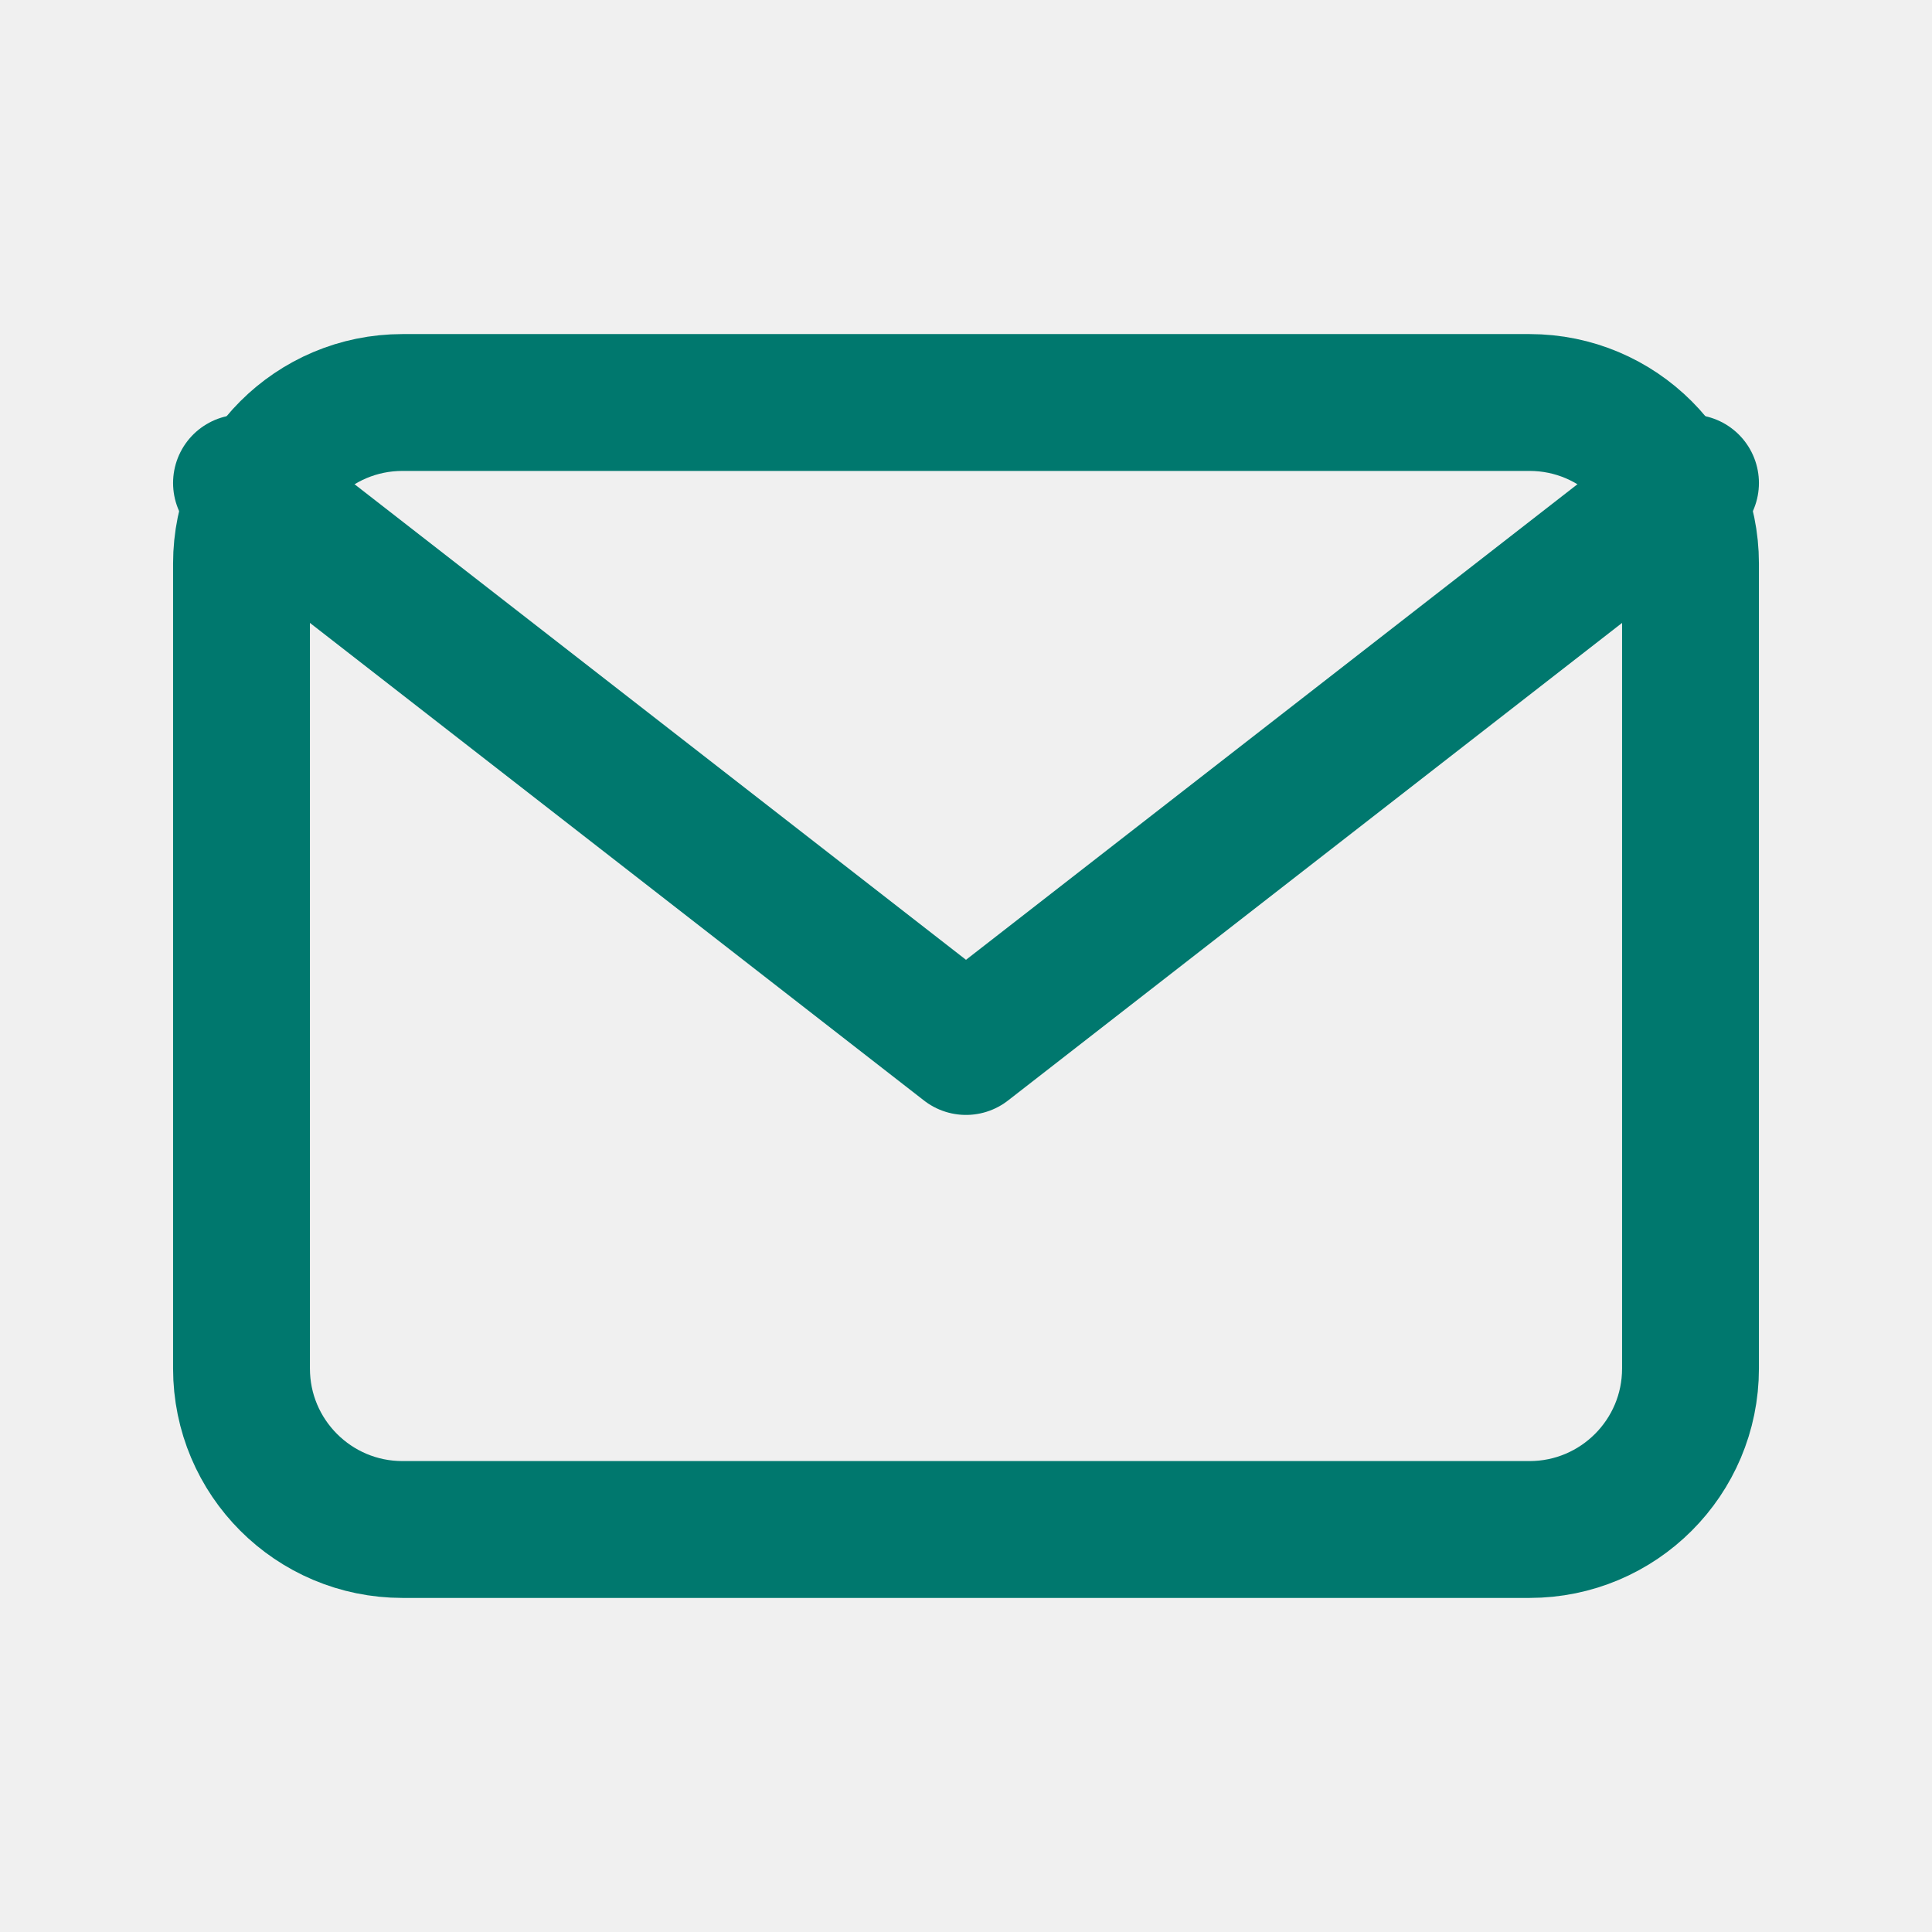
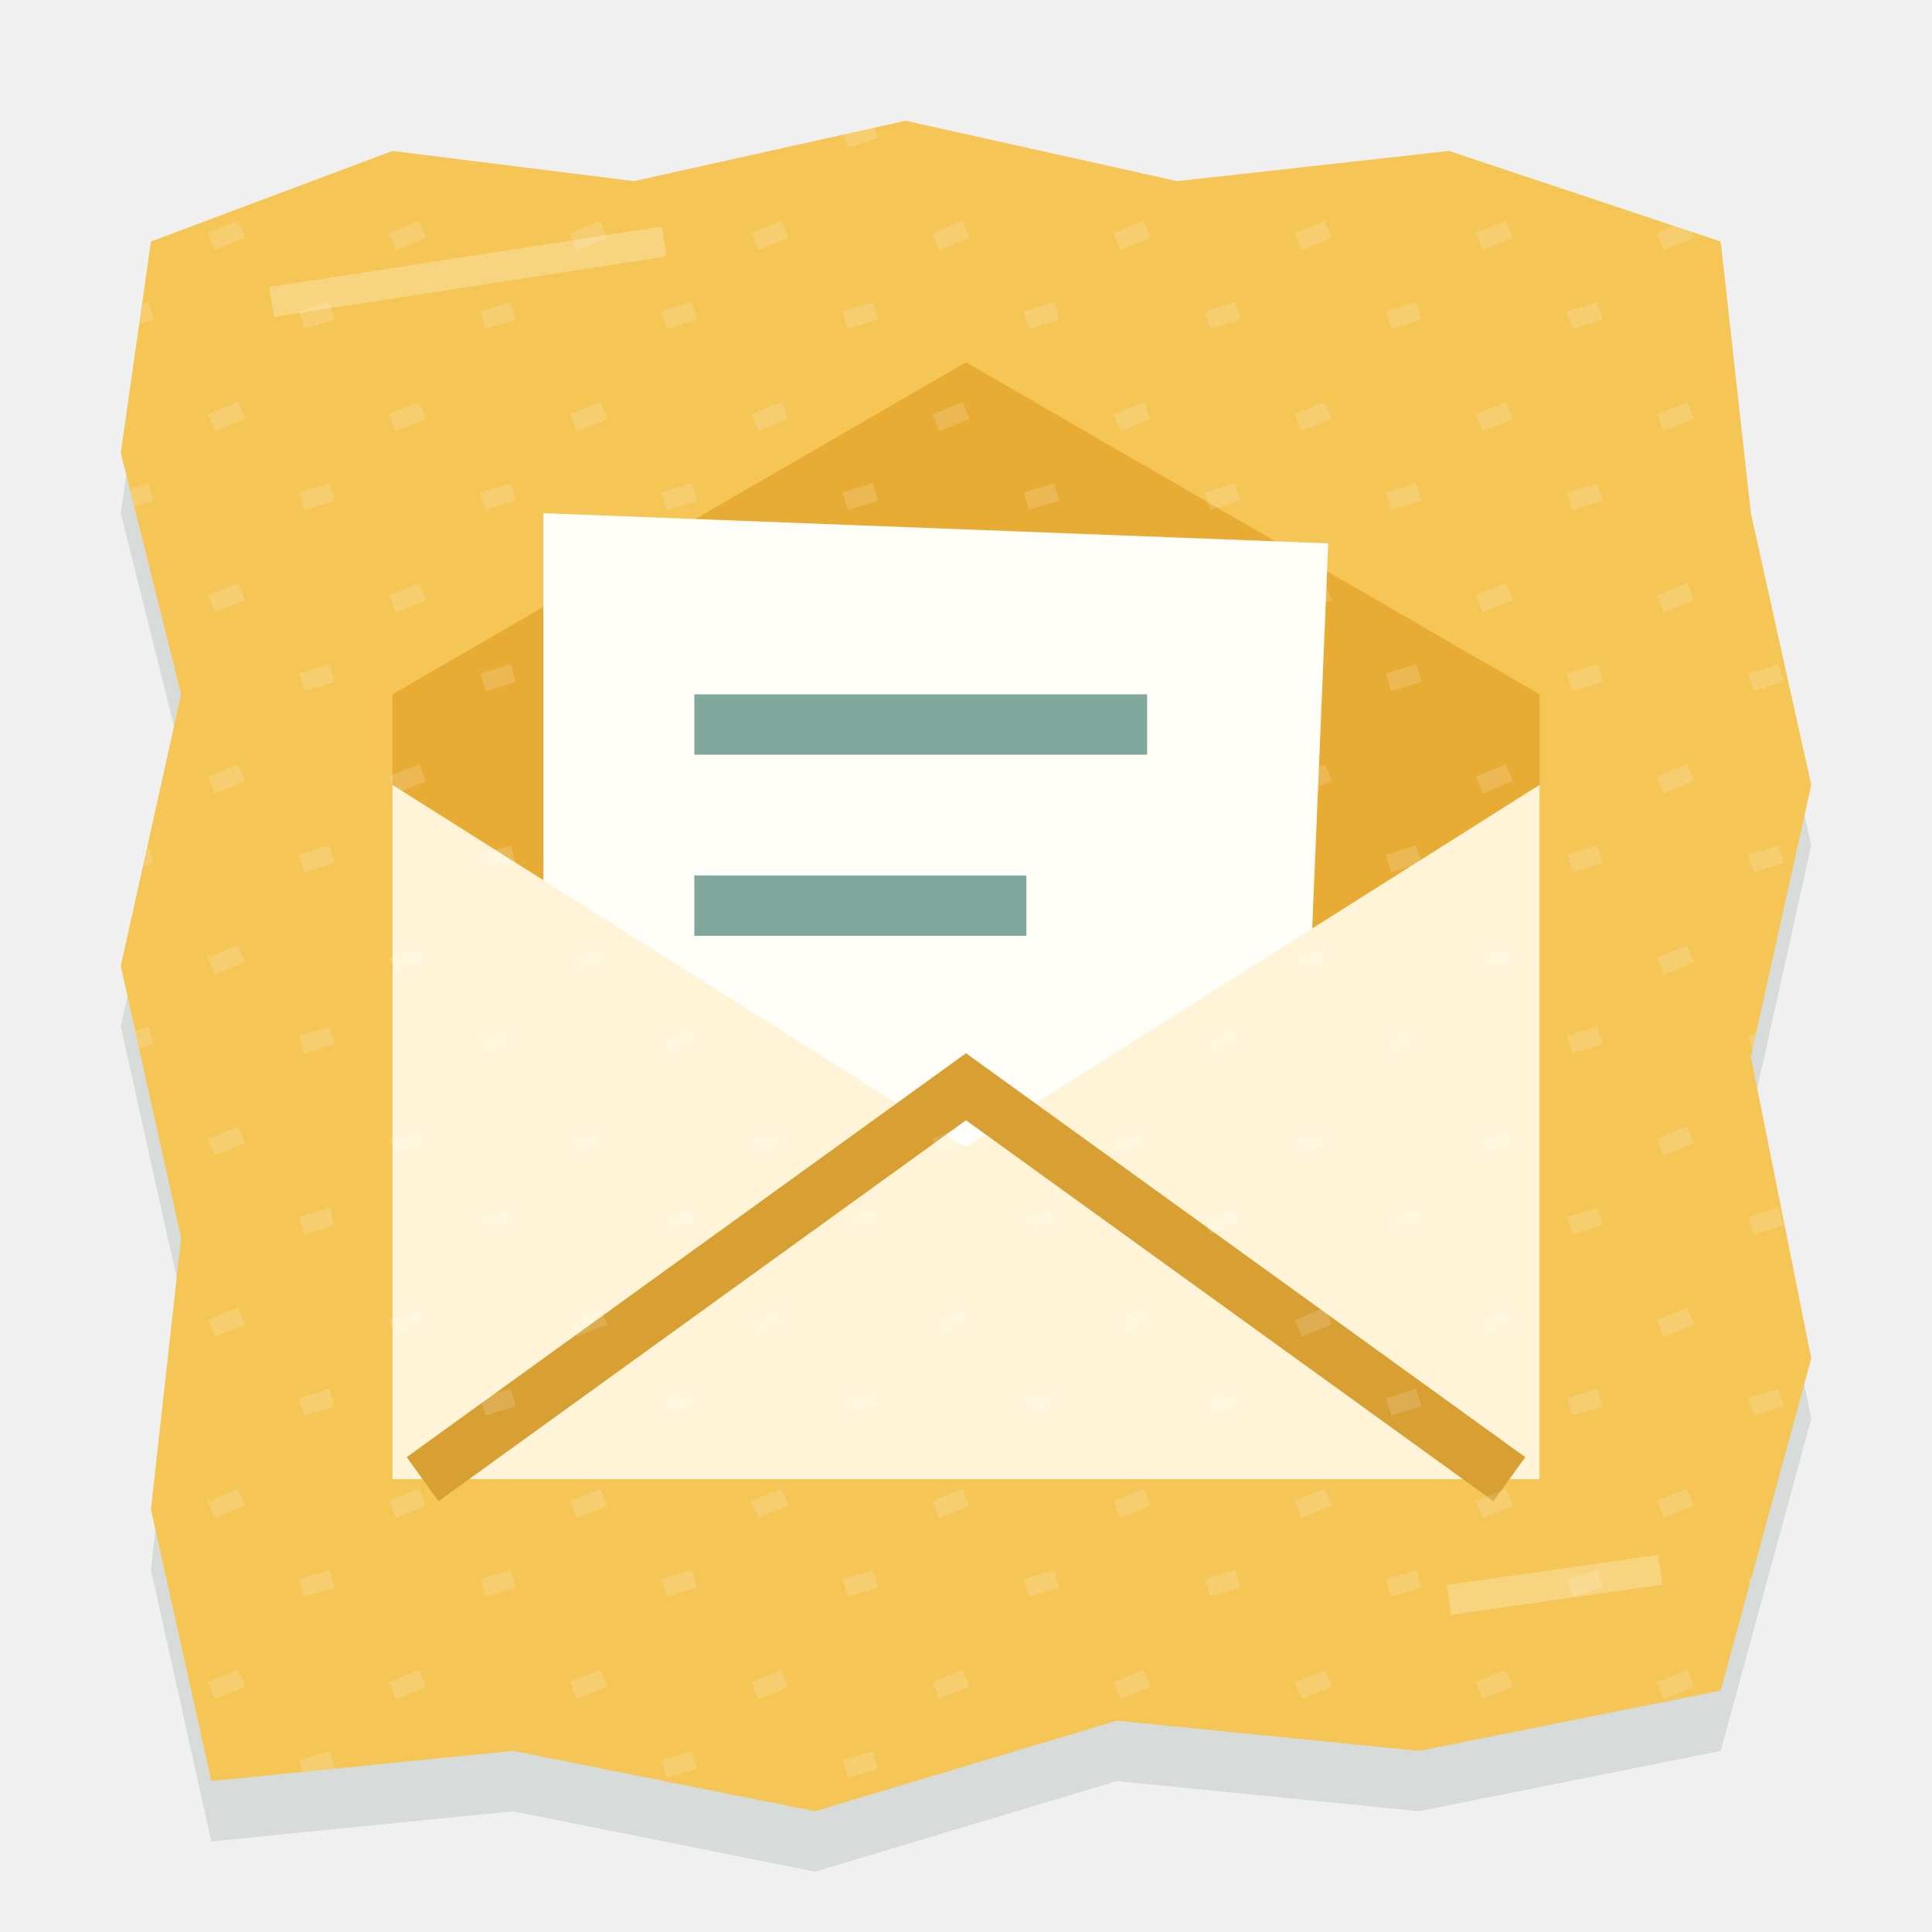
- <svg xmlns="http://www.w3.org/2000/svg" viewBox="0 0 24 24" fill="none" stroke="#00786e" stroke-width="1.7" stroke-linecap="round" stroke-linejoin="round">
-   <rect x="3" y="5" width="18" height="14" rx="2" />
-   <path d="m3 6 9 7 9-7" />
+ <svg xmlns="http://www.w3.org/2000/svg" viewBox="0 0 64 64" role="img">
+   <defs>
+     <clipPath id="paper">
+       <polygon points="5,8 13,5 21,6 30,4 39,6 48,5 57,8 58,17 60,26 58,35 60,45 57,56 47,58 37,57 27,60 17,58 7,59 5,50 6,41 4,32 6,23 4,15" />
+     </clipPath>
+     <pattern id="grain" width="6" height="6" patternUnits="userSpaceOnUse">
+       <path d="m1 2 1-.4m2 3 1-.3" stroke="#fff" stroke-opacity=".15" stroke-width=".6" />
+     </pattern>
+   </defs>
+   <polygon points="5,8 13,5 21,6 30,4 39,6 48,5 57,8 58,17 60,26 58,35 60,45 57,56 47,58 37,57 27,60 17,58 7,59 5,50 6,41 4,32 6,23 4,15" fill="#173F36" opacity=".12" transform="translate(0 2)" />
+   <polygon points="5,8 13,5 21,6 30,4 39,6 48,5 57,8 58,17 60,26 58,35 60,45 57,56 47,58 37,57 27,60 17,58 7,59 5,50 6,41 4,32 6,23 4,15" fill="#F5C656" />
+   <path d="m13 23 19-11 19 11v26H13Z" fill="#E8AC35" />
+   <path d="m18 17 26 1-1 24-25-1Z" fill="#FFFEF8" />
+   <path d="M23 24h15m-15 6h11" stroke="#81A89D" stroke-width="2" />
+   <path d="m13 26 19 12 19-12v23H13Z" fill="#FFF4D8" />
+   <path d="m14 49 18-13 18 13" fill="none" stroke="#D89F32" stroke-width="1.8" />
+   <polygon points="5,8 13,5 21,6 30,4 39,6 48,5 57,8 58,17 60,26 58,35 60,45 57,56 47,58 37,57 27,60 17,58 7,59 5,50 6,41 4,32 6,23 4,15" fill="url(#grain)" />
+   <path d="m9 10 13-2m26 45 7-1" stroke="#fff" stroke-opacity=".25" stroke-width="1" />
</svg>
